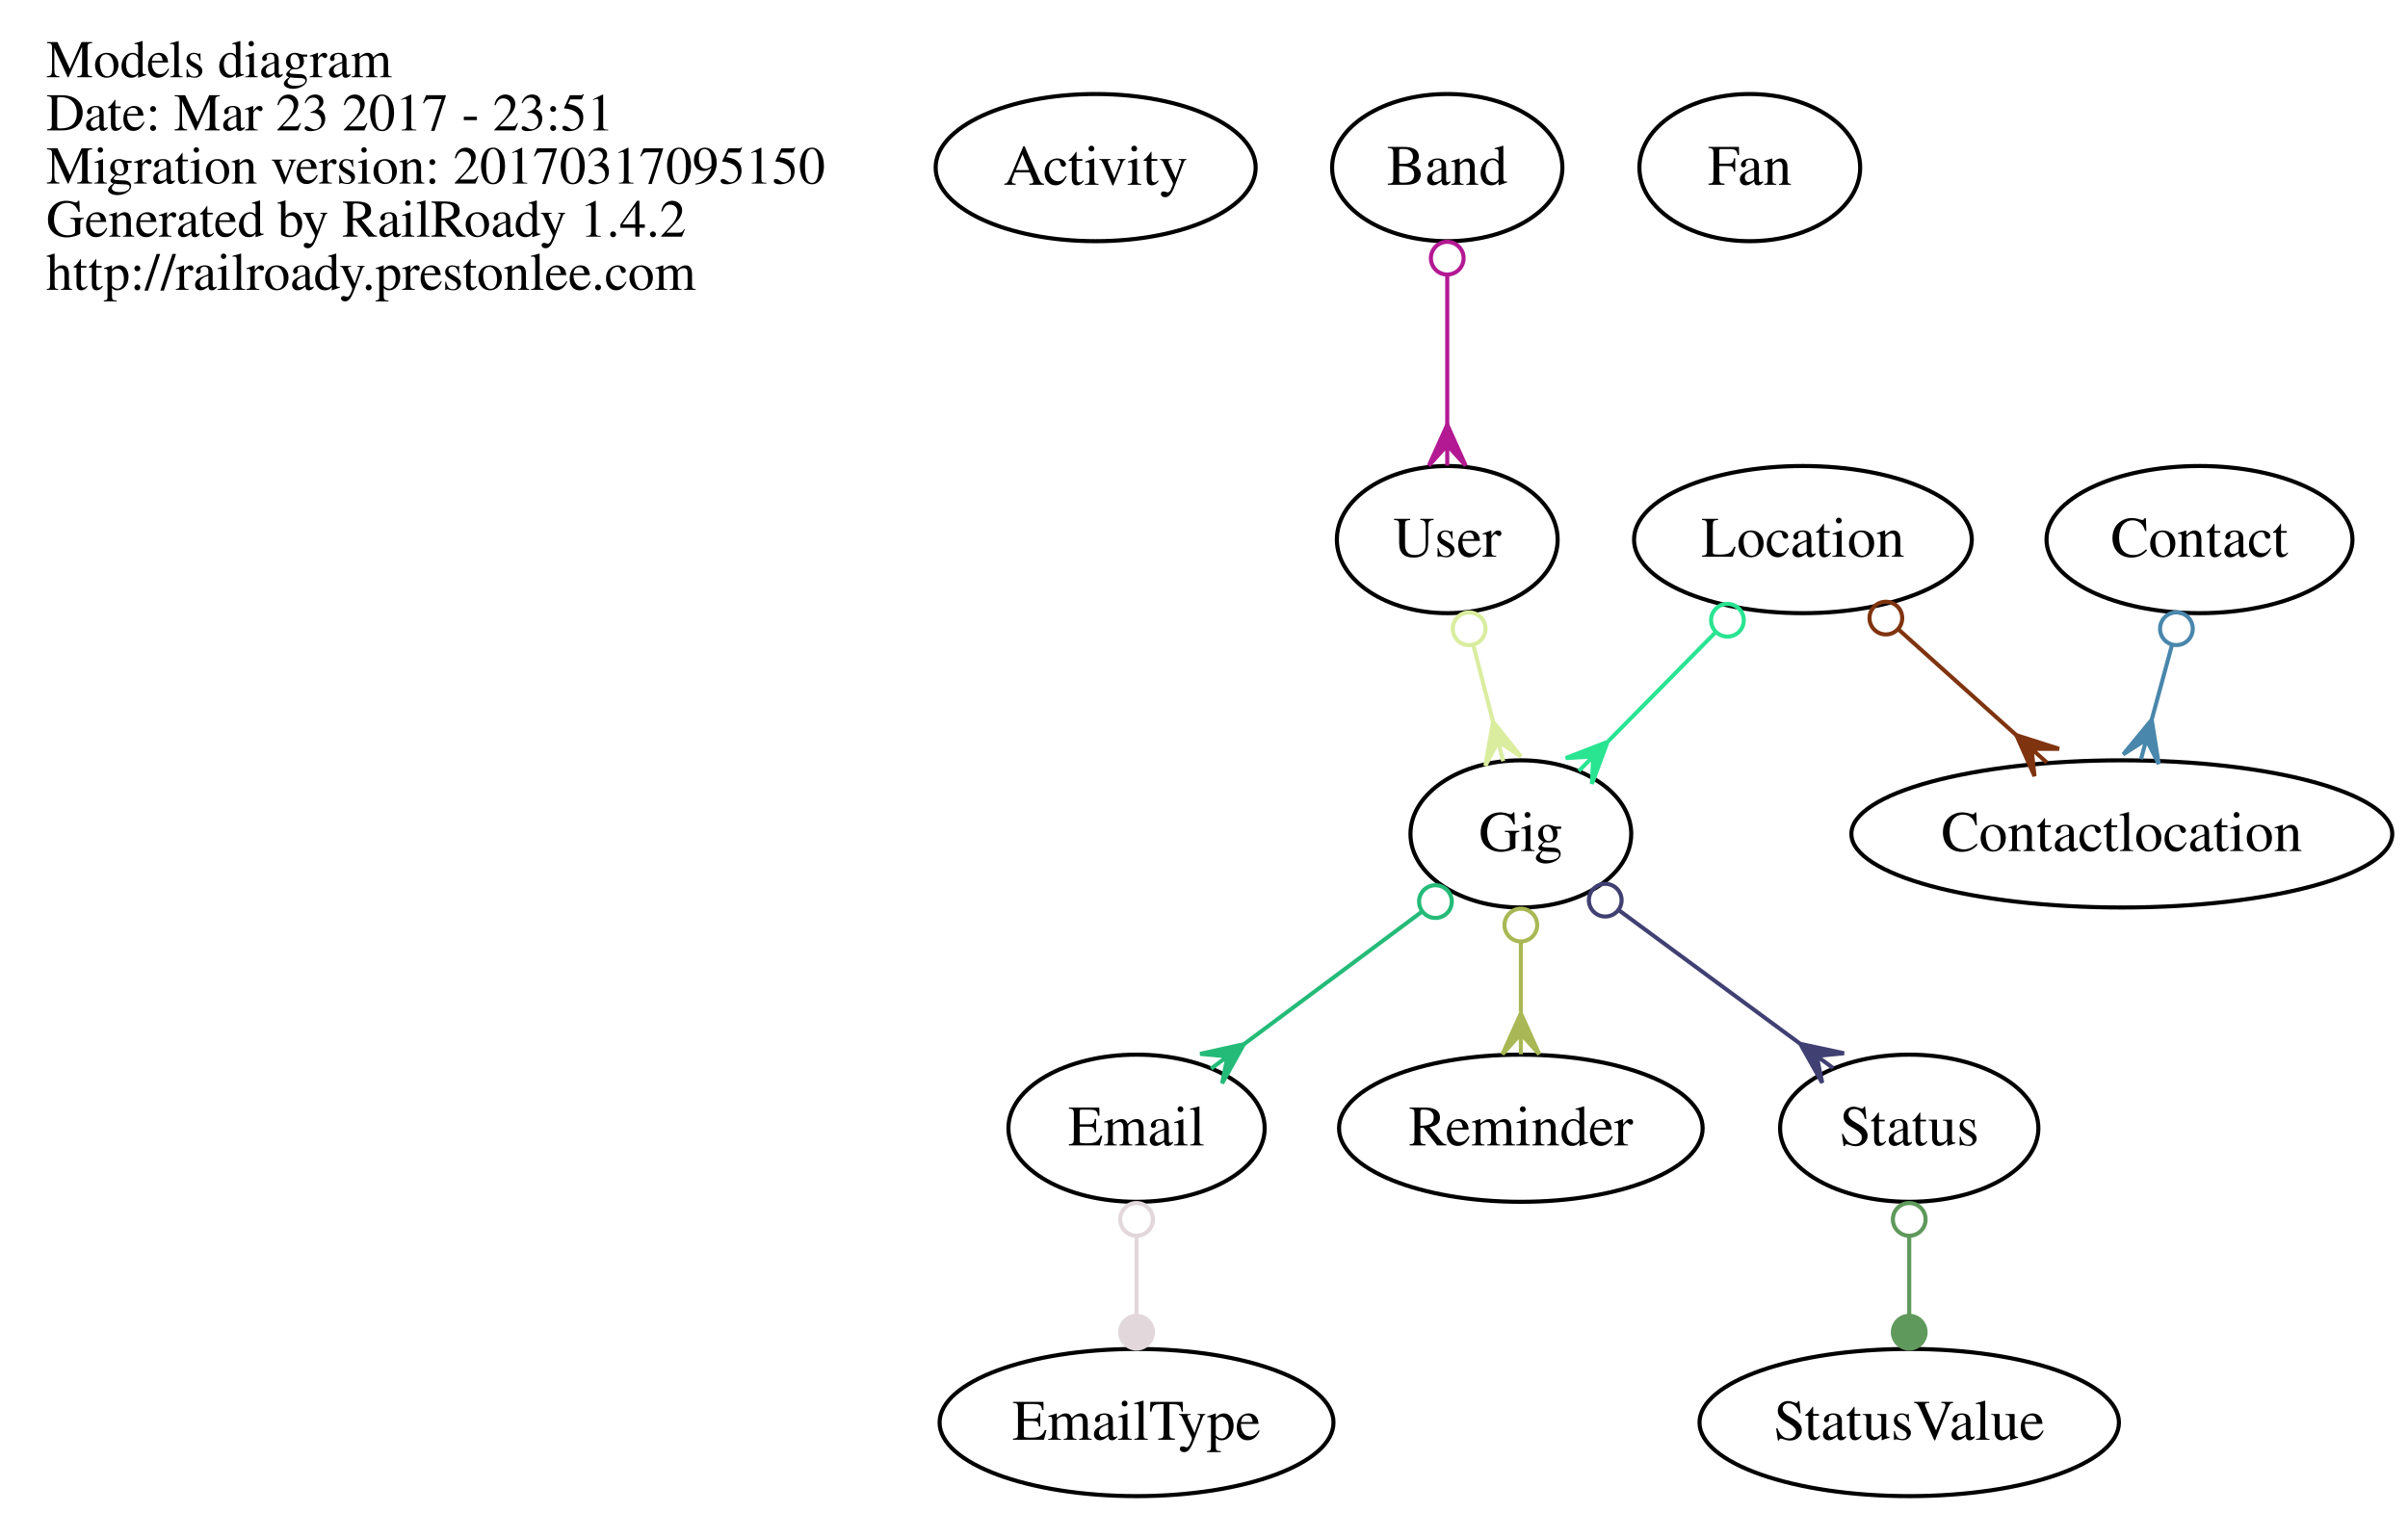
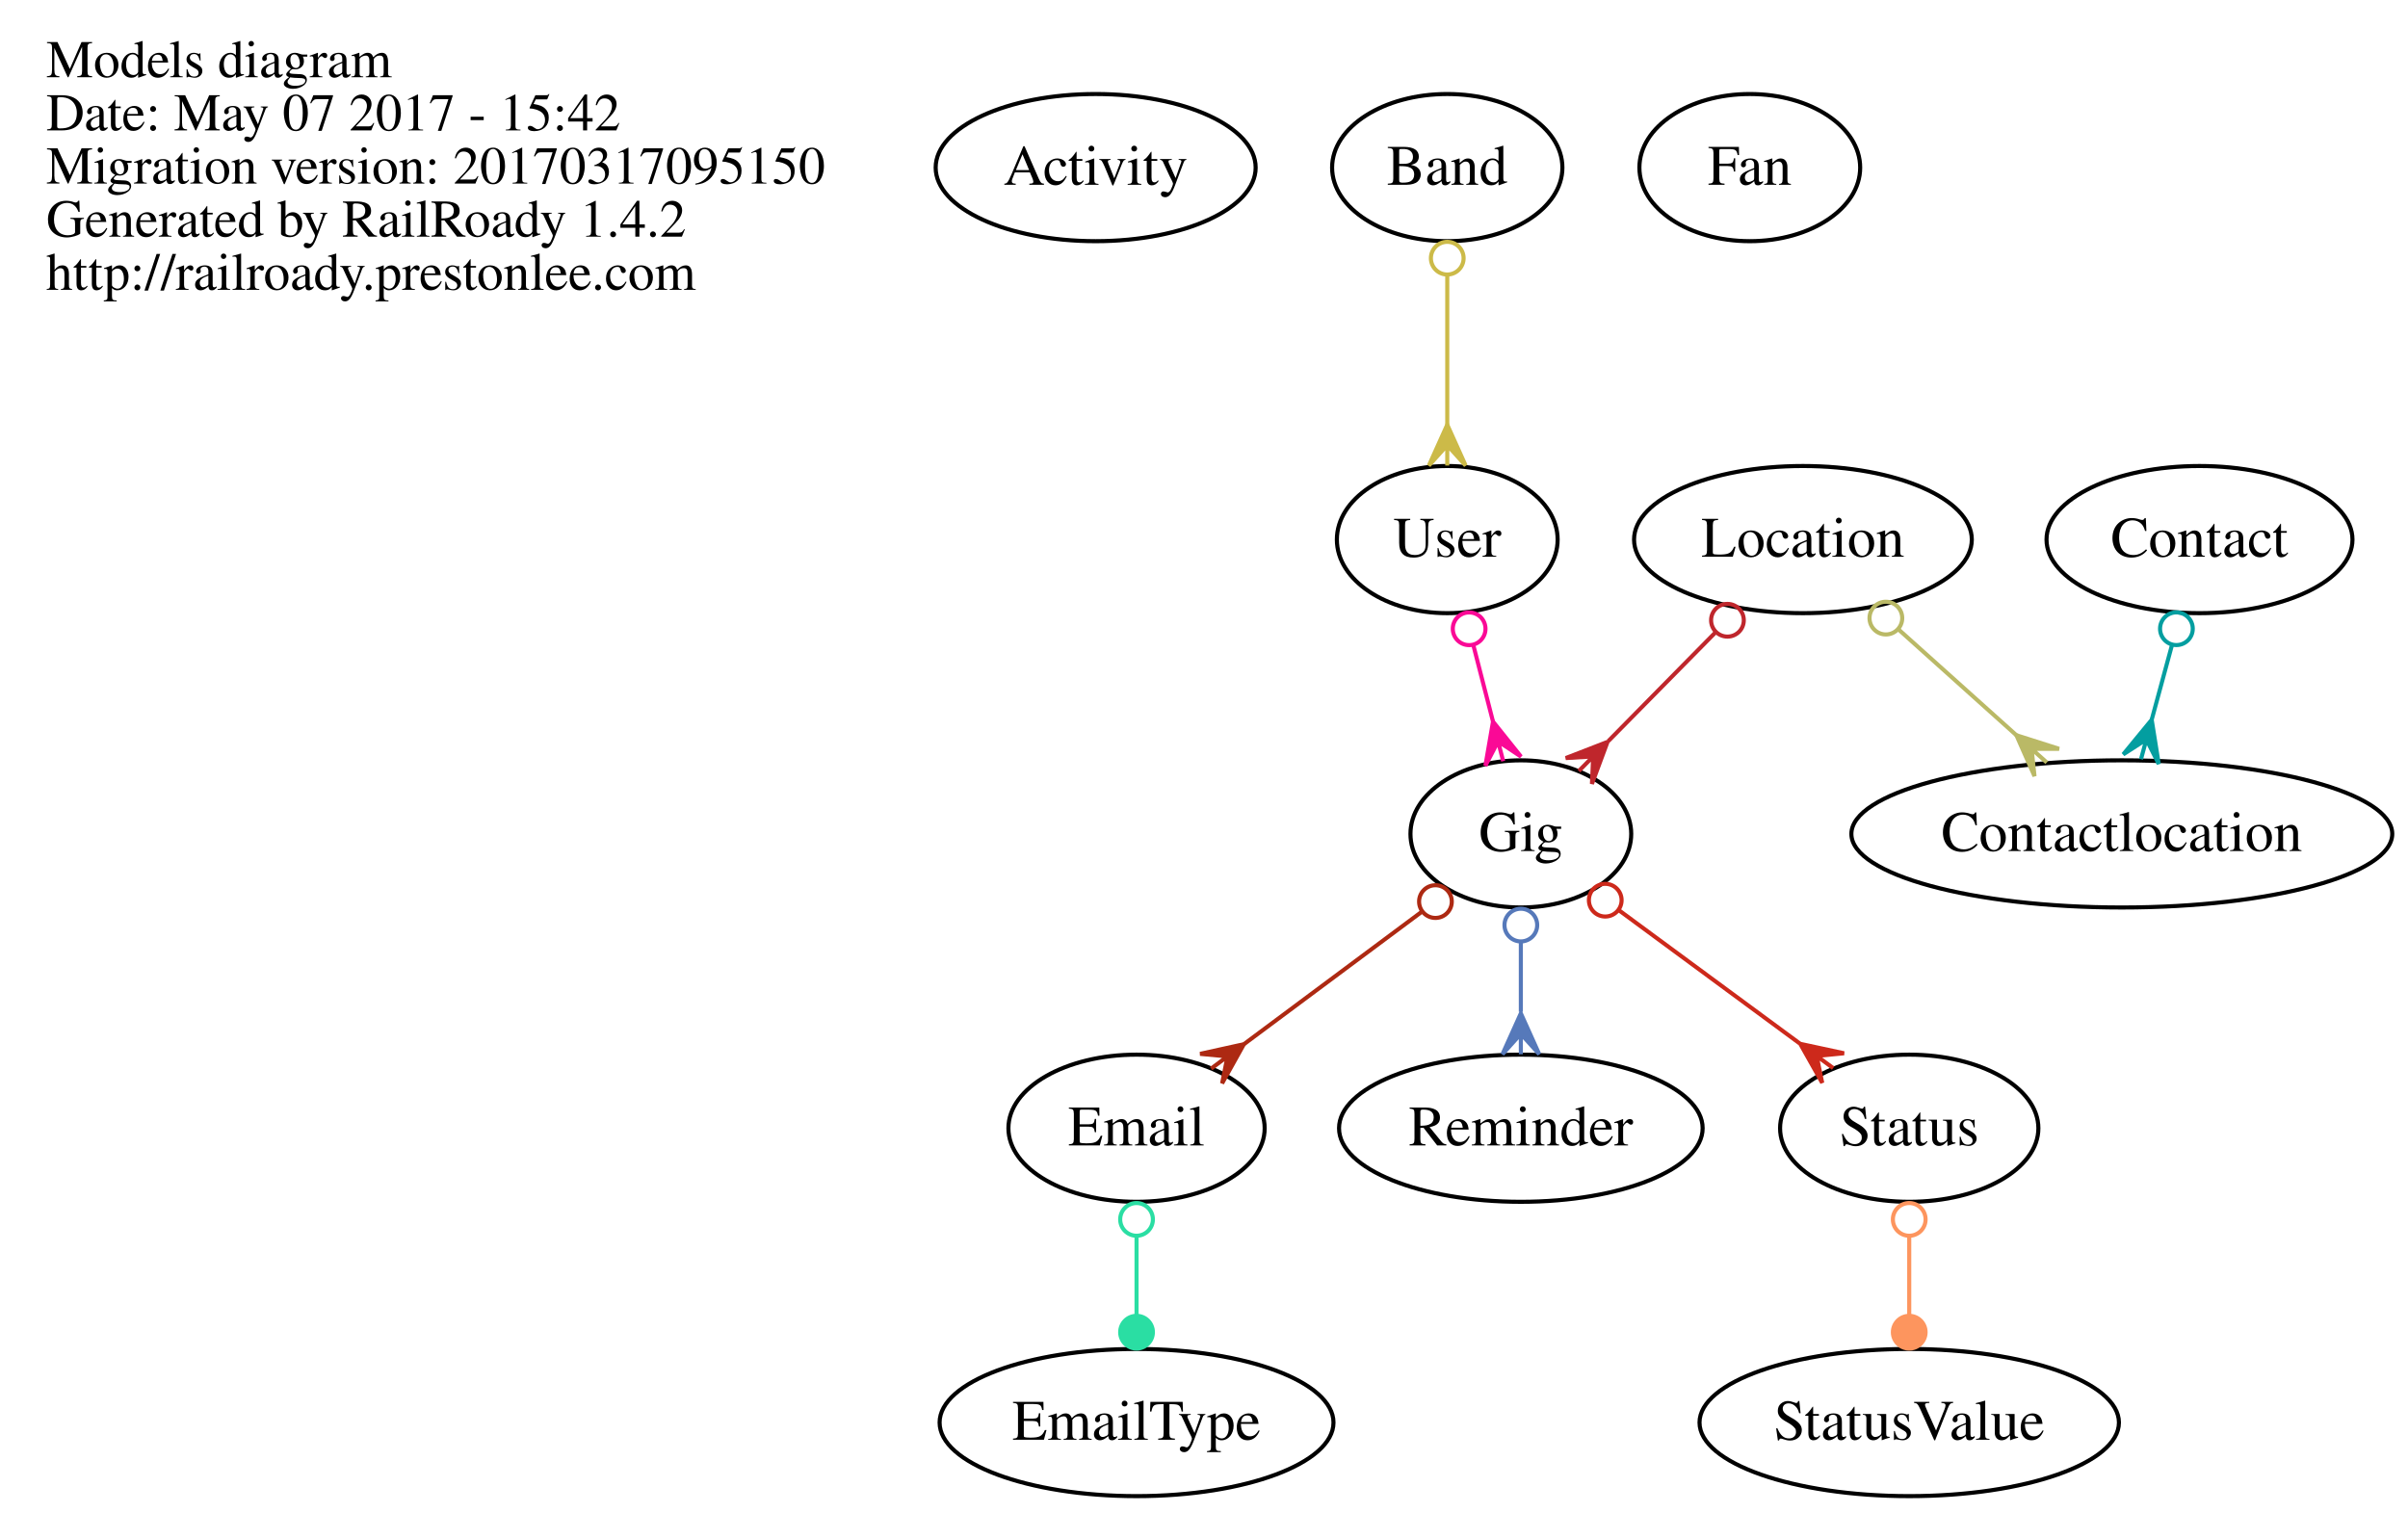
<svg xmlns="http://www.w3.org/2000/svg" width="589pt" height="370pt" viewBox="0.00 0.00 589.00 370.00">
  <g id="graph0" class="graph" transform="scale(1 1) rotate(0) translate(4 366)">
    <polygon fill="none" stroke="none" points="-4,4 -4,-366 585,-366 585,4 -4,4" />
    <g id="node1" class="node">
      <text text-anchor="start" x="7.312" y="-347.1" font-family="Times,serif" font-size="13.00">Models diagram</text>
-       <text text-anchor="start" x="7.312" y="-334.1" font-family="Times,serif" font-size="13.00">Date: Mar 23 2017 - 23:51</text>
+       <text text-anchor="start" x="7.312" y="-334.1" font-family="Times,serif" font-size="13.00">Date: May 07 2017 - 15:42</text>
      <text text-anchor="start" x="7.312" y="-321.1" font-family="Times,serif" font-size="13.00">Migration version: 20170317095150</text>
      <text text-anchor="start" x="7.312" y="-308.1" font-family="Times,serif" font-size="13.00">Generated by RailRoady 1.4.2</text>
      <text text-anchor="start" x="7.312" y="-295.1" font-family="Times,serif" font-size="13.00">http://railroady.prestonlee.com</text>
    </g>
    <g id="node2" class="node">
      <ellipse fill="none" stroke="black" cx="264" cy="-325" rx="39.135" ry="18" />
      <text text-anchor="middle" x="264" y="-320.8" font-family="Times,serif" font-size="14.00">Activity</text>
    </g>
    <g id="node3" class="node">
      <ellipse fill="none" stroke="black" cx="350" cy="-325" rx="28.166" ry="18" />
      <text text-anchor="middle" x="350" y="-320.8" font-family="Times,serif" font-size="14.00">Band</text>
    </g>
    <g id="node14" class="node">
      <ellipse fill="none" stroke="black" cx="350" cy="-234" rx="27" ry="18" />
      <text text-anchor="middle" x="350" y="-229.8" font-family="Times,serif" font-size="14.00">User</text>
    </g>
    <g id="edge1" class="edge">
-       <path fill="none" stroke="#b31993" d="M350,-298.546C350,-287.148 350,-273.696 350,-262.11" />
-       <ellipse fill="none" stroke="#b31993" cx="350" cy="-302.84" rx="4" ry="4" />
-       <polygon fill="#b31993" stroke="#b31993" points="350,-262.107 354.5,-252.107 350,-257.107 350,-252.107 350,-252.107 350,-252.107 350,-257.107 345.5,-252.107 350,-262.107 350,-262.107" />
+       <path fill="none" stroke="#ccba48" d="M350,-298.546C350,-287.148 350,-273.696 350,-262.11" />
+       <ellipse fill="none" stroke="#ccba48" cx="350" cy="-302.84" rx="4" ry="4" />
+       <polygon fill="#ccba48" stroke="#ccba48" points="350,-262.107 354.5,-252.107 350,-257.107 350,-252.107 350,-252.107 350,-252.107 350,-257.107 345.5,-252.107 350,-262.107 350,-262.107" />
    </g>
    <g id="node4" class="node">
      <ellipse fill="none" stroke="black" cx="534" cy="-234" rx="37.419" ry="18" />
      <text text-anchor="middle" x="534" y="-229.8" font-family="Times,serif" font-size="14.00">Contact</text>
    </g>
    <g id="node5" class="node">
      <ellipse fill="none" stroke="black" cx="515" cy="-162" rx="66.15" ry="18" />
      <text text-anchor="middle" x="515" y="-157.8" font-family="Times,serif" font-size="14.00">Contactlocation</text>
    </g>
    <g id="edge2" class="edge">
-       <path fill="none" stroke="#4987ac" d="M527.287,-208.267C525.678,-202.34 523.952,-195.981 522.317,-189.959" />
-       <ellipse fill="none" stroke="#4987ac" cx="528.353" cy="-212.195" rx="4" ry="4" />
-       <polygon fill="#4987ac" stroke="#4987ac" points="522.309,-189.926 524.032,-179.096 520.999,-185.101 519.689,-180.275 519.689,-180.275 519.689,-180.275 520.999,-185.101 515.346,-181.454 522.309,-189.926 522.309,-189.926" />
+       <path fill="none" stroke="#039ea0" d="M527.287,-208.267C525.678,-202.34 523.952,-195.981 522.317,-189.959" />
+       <ellipse fill="none" stroke="#039ea0" cx="528.353" cy="-212.195" rx="4" ry="4" />
+       <polygon fill="#039ea0" stroke="#039ea0" points="522.309,-189.926 524.032,-179.096 520.999,-185.101 519.689,-180.275 519.689,-180.275 519.689,-180.275 520.999,-185.101 515.346,-181.454 522.309,-189.926 522.309,-189.926" />
    </g>
    <g id="node6" class="node">
      <ellipse fill="none" stroke="black" cx="274" cy="-90" rx="31.341" ry="18" />
      <text text-anchor="middle" x="274" y="-85.8" font-family="Times,serif" font-size="14.00">Email</text>
    </g>
    <g id="node7" class="node">
      <ellipse fill="none" stroke="black" cx="274" cy="-18" rx="48.172" ry="18" />
      <text text-anchor="middle" x="274" y="-13.8" font-family="Times,serif" font-size="14.00">EmailType</text>
    </g>
    <g id="edge3" class="edge">
-       <path fill="none" stroke="#e2d7db" d="M274,-63.64C274,-57.348 274,-50.605 274,-44.316" />
-       <ellipse fill="none" stroke="#e2d7db" cx="274" cy="-67.697" rx="4" ry="4" />
-       <ellipse fill="#e2d7db" stroke="#e2d7db" cx="274" cy="-40.104" rx="4" ry="4" />
+       <path fill="none" stroke="#2adea3" d="M274,-63.64C274,-57.348 274,-50.605 274,-44.316" />
+       <ellipse fill="none" stroke="#2adea3" cx="274" cy="-67.697" rx="4" ry="4" />
+       <ellipse fill="#2adea3" stroke="#2adea3" cx="274" cy="-40.104" rx="4" ry="4" />
    </g>
    <g id="node8" class="node">
      <ellipse fill="none" stroke="black" cx="424" cy="-325" rx="27" ry="18" />
      <text text-anchor="middle" x="424" y="-320.8" font-family="Times,serif" font-size="14.00">Fan</text>
    </g>
    <g id="node9" class="node">
      <ellipse fill="none" stroke="black" cx="368" cy="-162" rx="27" ry="18" />
      <text text-anchor="middle" x="368" y="-157.8" font-family="Times,serif" font-size="14.00">Gig</text>
    </g>
    <g id="edge5" class="edge">
-       <path fill="none" stroke="#24bb78" d="M343.748,-142.94C330.436,-133.027 313.915,-120.724 300.294,-110.581" />
-       <ellipse fill="none" stroke="#24bb78" cx="347.111" cy="-145.444" rx="4" ry="4" />
-       <polygon fill="#24bb78" stroke="#24bb78" points="300.263,-110.558 294.93,-100.976 296.253,-107.571 292.243,-104.585 292.243,-104.585 292.243,-104.585 296.253,-107.571 289.555,-108.194 300.263,-110.558 300.263,-110.558" />
+       <path fill="none" stroke="#ad2912" d="M343.748,-142.94C330.436,-133.027 313.915,-120.724 300.294,-110.581" />
+       <ellipse fill="none" stroke="#ad2912" cx="347.111" cy="-145.444" rx="4" ry="4" />
+       <polygon fill="#ad2912" stroke="#ad2912" points="300.263,-110.558 294.93,-100.976 296.253,-107.571 292.243,-104.585 292.243,-104.585 292.243,-104.585 296.253,-107.571 289.555,-108.194 300.263,-110.558 300.263,-110.558" />
    </g>
    <g id="node11" class="node">
      <ellipse fill="none" stroke="black" cx="368" cy="-90" rx="44.47" ry="18" />
      <text text-anchor="middle" x="368" y="-85.8" font-family="Times,serif" font-size="14.00">Reminder</text>
    </g>
    <g id="edge6" class="edge">
-       <path fill="none" stroke="#a9b854" d="M368,-135.64C368,-130.063 368,-124.132 368,-118.476" />
-       <ellipse fill="none" stroke="#a9b854" cx="368" cy="-139.697" rx="4" ry="4" />
-       <polygon fill="#a9b854" stroke="#a9b854" points="368,-118.104 372.5,-108.104 368,-113.104 368,-108.104 368,-108.104 368,-108.104 368,-113.104 363.5,-108.104 368,-118.104 368,-118.104" />
+       <path fill="none" stroke="#5679ba" d="M368,-135.64C368,-130.063 368,-124.132 368,-118.476" />
+       <ellipse fill="none" stroke="#5679ba" cx="368" cy="-139.697" rx="4" ry="4" />
+       <polygon fill="#5679ba" stroke="#5679ba" points="368,-118.104 372.5,-108.104 368,-113.104 368,-108.104 368,-108.104 368,-108.104 368,-113.104 363.5,-108.104 368,-118.104 368,-118.104" />
    </g>
    <g id="node12" class="node">
      <ellipse fill="none" stroke="black" cx="463" cy="-90" rx="31.59" ry="18" />
      <text text-anchor="middle" x="463" y="-85.8" font-family="Times,serif" font-size="14.00">Status</text>
    </g>
    <g id="edge4" class="edge">
-       <path fill="none" stroke="#414073" d="M392.055,-143.275C405.507,-133.363 422.307,-120.984 436.182,-110.761" />
-       <ellipse fill="none" stroke="#414073" cx="388.645" cy="-145.788" rx="4" ry="4" />
-       <polygon fill="#414073" stroke="#414073" points="436.336,-110.647 447.056,-108.338 440.362,-107.681 444.387,-104.715 444.387,-104.715 444.387,-104.715 440.362,-107.681 441.717,-101.092 436.336,-110.647 436.336,-110.647" />
+       <path fill="none" stroke="#cd291b" d="M392.055,-143.275C405.507,-133.363 422.307,-120.984 436.182,-110.761" />
+       <ellipse fill="none" stroke="#cd291b" cx="388.645" cy="-145.788" rx="4" ry="4" />
+       <polygon fill="#cd291b" stroke="#cd291b" points="436.336,-110.647 447.056,-108.338 440.362,-107.681 444.387,-104.715 444.387,-104.715 444.387,-104.715 440.362,-107.681 441.717,-101.092 436.336,-110.647 436.336,-110.647" />
    </g>
    <g id="node10" class="node">
      <ellipse fill="none" stroke="black" cx="437" cy="-234" rx="41.307" ry="18" />
      <text text-anchor="middle" x="437" y="-229.8" font-family="Times,serif" font-size="14.00">Location</text>
    </g>
    <g id="edge8" class="edge">
-       <path fill="none" stroke="#7f340f" d="M460.491,-211.918C469.545,-203.793 479.93,-194.473 489.19,-186.162" />
-       <ellipse fill="none" stroke="#7f340f" cx="457.288" cy="-214.793" rx="4" ry="4" />
-       <polygon fill="#7f340f" stroke="#7f340f" points="489.208,-186.146 499.656,-182.816 492.93,-182.807 496.651,-179.467 496.651,-179.467 496.651,-179.467 492.93,-182.807 493.645,-176.118 489.208,-186.146 489.208,-186.146" />
+       <path fill="none" stroke="#bab966" d="M460.491,-211.918C469.545,-203.793 479.93,-194.473 489.19,-186.162" />
+       <ellipse fill="none" stroke="#bab966" cx="457.288" cy="-214.793" rx="4" ry="4" />
+       <polygon fill="#bab966" stroke="#bab966" points="489.208,-186.146 499.656,-182.816 492.93,-182.807 496.651,-179.467 496.651,-179.467 496.651,-179.467 492.93,-182.807 493.645,-176.118 489.208,-186.146 489.208,-186.146" />
    </g>
    <g id="edge7" class="edge">
-       <path fill="none" stroke="#29e491" d="M415.55,-211.24C407.234,-202.803 397.732,-193.163 389.419,-184.729" />
-       <ellipse fill="none" stroke="#29e491" cx="418.535" cy="-214.267" rx="4" ry="4" />
-       <polygon fill="#29e491" stroke="#29e491" points="389.207,-184.514 385.392,-174.234 385.697,-180.954 382.187,-177.393 382.187,-177.393 382.187,-177.393 385.697,-180.954 378.982,-180.552 389.207,-184.514 389.207,-184.514" />
+       <path fill="none" stroke="#bf262c" d="M415.55,-211.24C407.234,-202.803 397.732,-193.163 389.419,-184.729" />
+       <ellipse fill="none" stroke="#bf262c" cx="418.535" cy="-214.267" rx="4" ry="4" />
+       <polygon fill="#bf262c" stroke="#bf262c" points="389.207,-184.514 385.392,-174.234 385.697,-180.954 382.187,-177.393 382.187,-177.393 382.187,-177.393 385.697,-180.954 378.982,-180.552 389.207,-184.514 389.207,-184.514" />
    </g>
    <g id="node13" class="node">
      <ellipse fill="none" stroke="black" cx="463" cy="-18" rx="51.296" ry="18" />
      <text text-anchor="middle" x="463" y="-13.8" font-family="Times,serif" font-size="14.00">StatusValue</text>
    </g>
    <g id="edge9" class="edge">
-       <path fill="none" stroke="#5f995b" d="M463,-63.64C463,-57.348 463,-50.605 463,-44.316" />
-       <ellipse fill="none" stroke="#5f995b" cx="463" cy="-67.697" rx="4" ry="4" />
-       <ellipse fill="#5f995b" stroke="#5f995b" cx="463" cy="-40.104" rx="4" ry="4" />
+       <path fill="none" stroke="#fd955e" d="M463,-63.64C463,-57.348 463,-50.605 463,-44.316" />
+       <ellipse fill="none" stroke="#fd955e" cx="463" cy="-67.697" rx="4" ry="4" />
+       <ellipse fill="#fd955e" stroke="#fd955e" cx="463" cy="-40.104" rx="4" ry="4" />
    </g>
    <g id="edge10" class="edge">
-       <path fill="none" stroke="#daed9f" d="M356.391,-208.146C357.94,-202.124 359.601,-195.664 361.169,-189.566" />
-       <ellipse fill="none" stroke="#daed9f" cx="355.353" cy="-212.181" rx="4" ry="4" />
-       <polygon fill="#daed9f" stroke="#daed9f" points="361.192,-189.474 368.041,-180.91 362.438,-184.631 363.683,-179.789 363.683,-179.789 363.683,-179.789 362.438,-184.631 359.325,-178.668 361.192,-189.474 361.192,-189.474" />
+       <path fill="none" stroke="#fa0996" d="M356.391,-208.146C357.94,-202.124 359.601,-195.664 361.169,-189.566" />
+       <ellipse fill="none" stroke="#fa0996" cx="355.353" cy="-212.181" rx="4" ry="4" />
+       <polygon fill="#fa0996" stroke="#fa0996" points="361.192,-189.474 368.041,-180.91 362.438,-184.631 363.683,-179.789 363.683,-179.789 363.683,-179.789 362.438,-184.631 359.325,-178.668 361.192,-189.474 361.192,-189.474" />
    </g>
  </g>
</svg>
